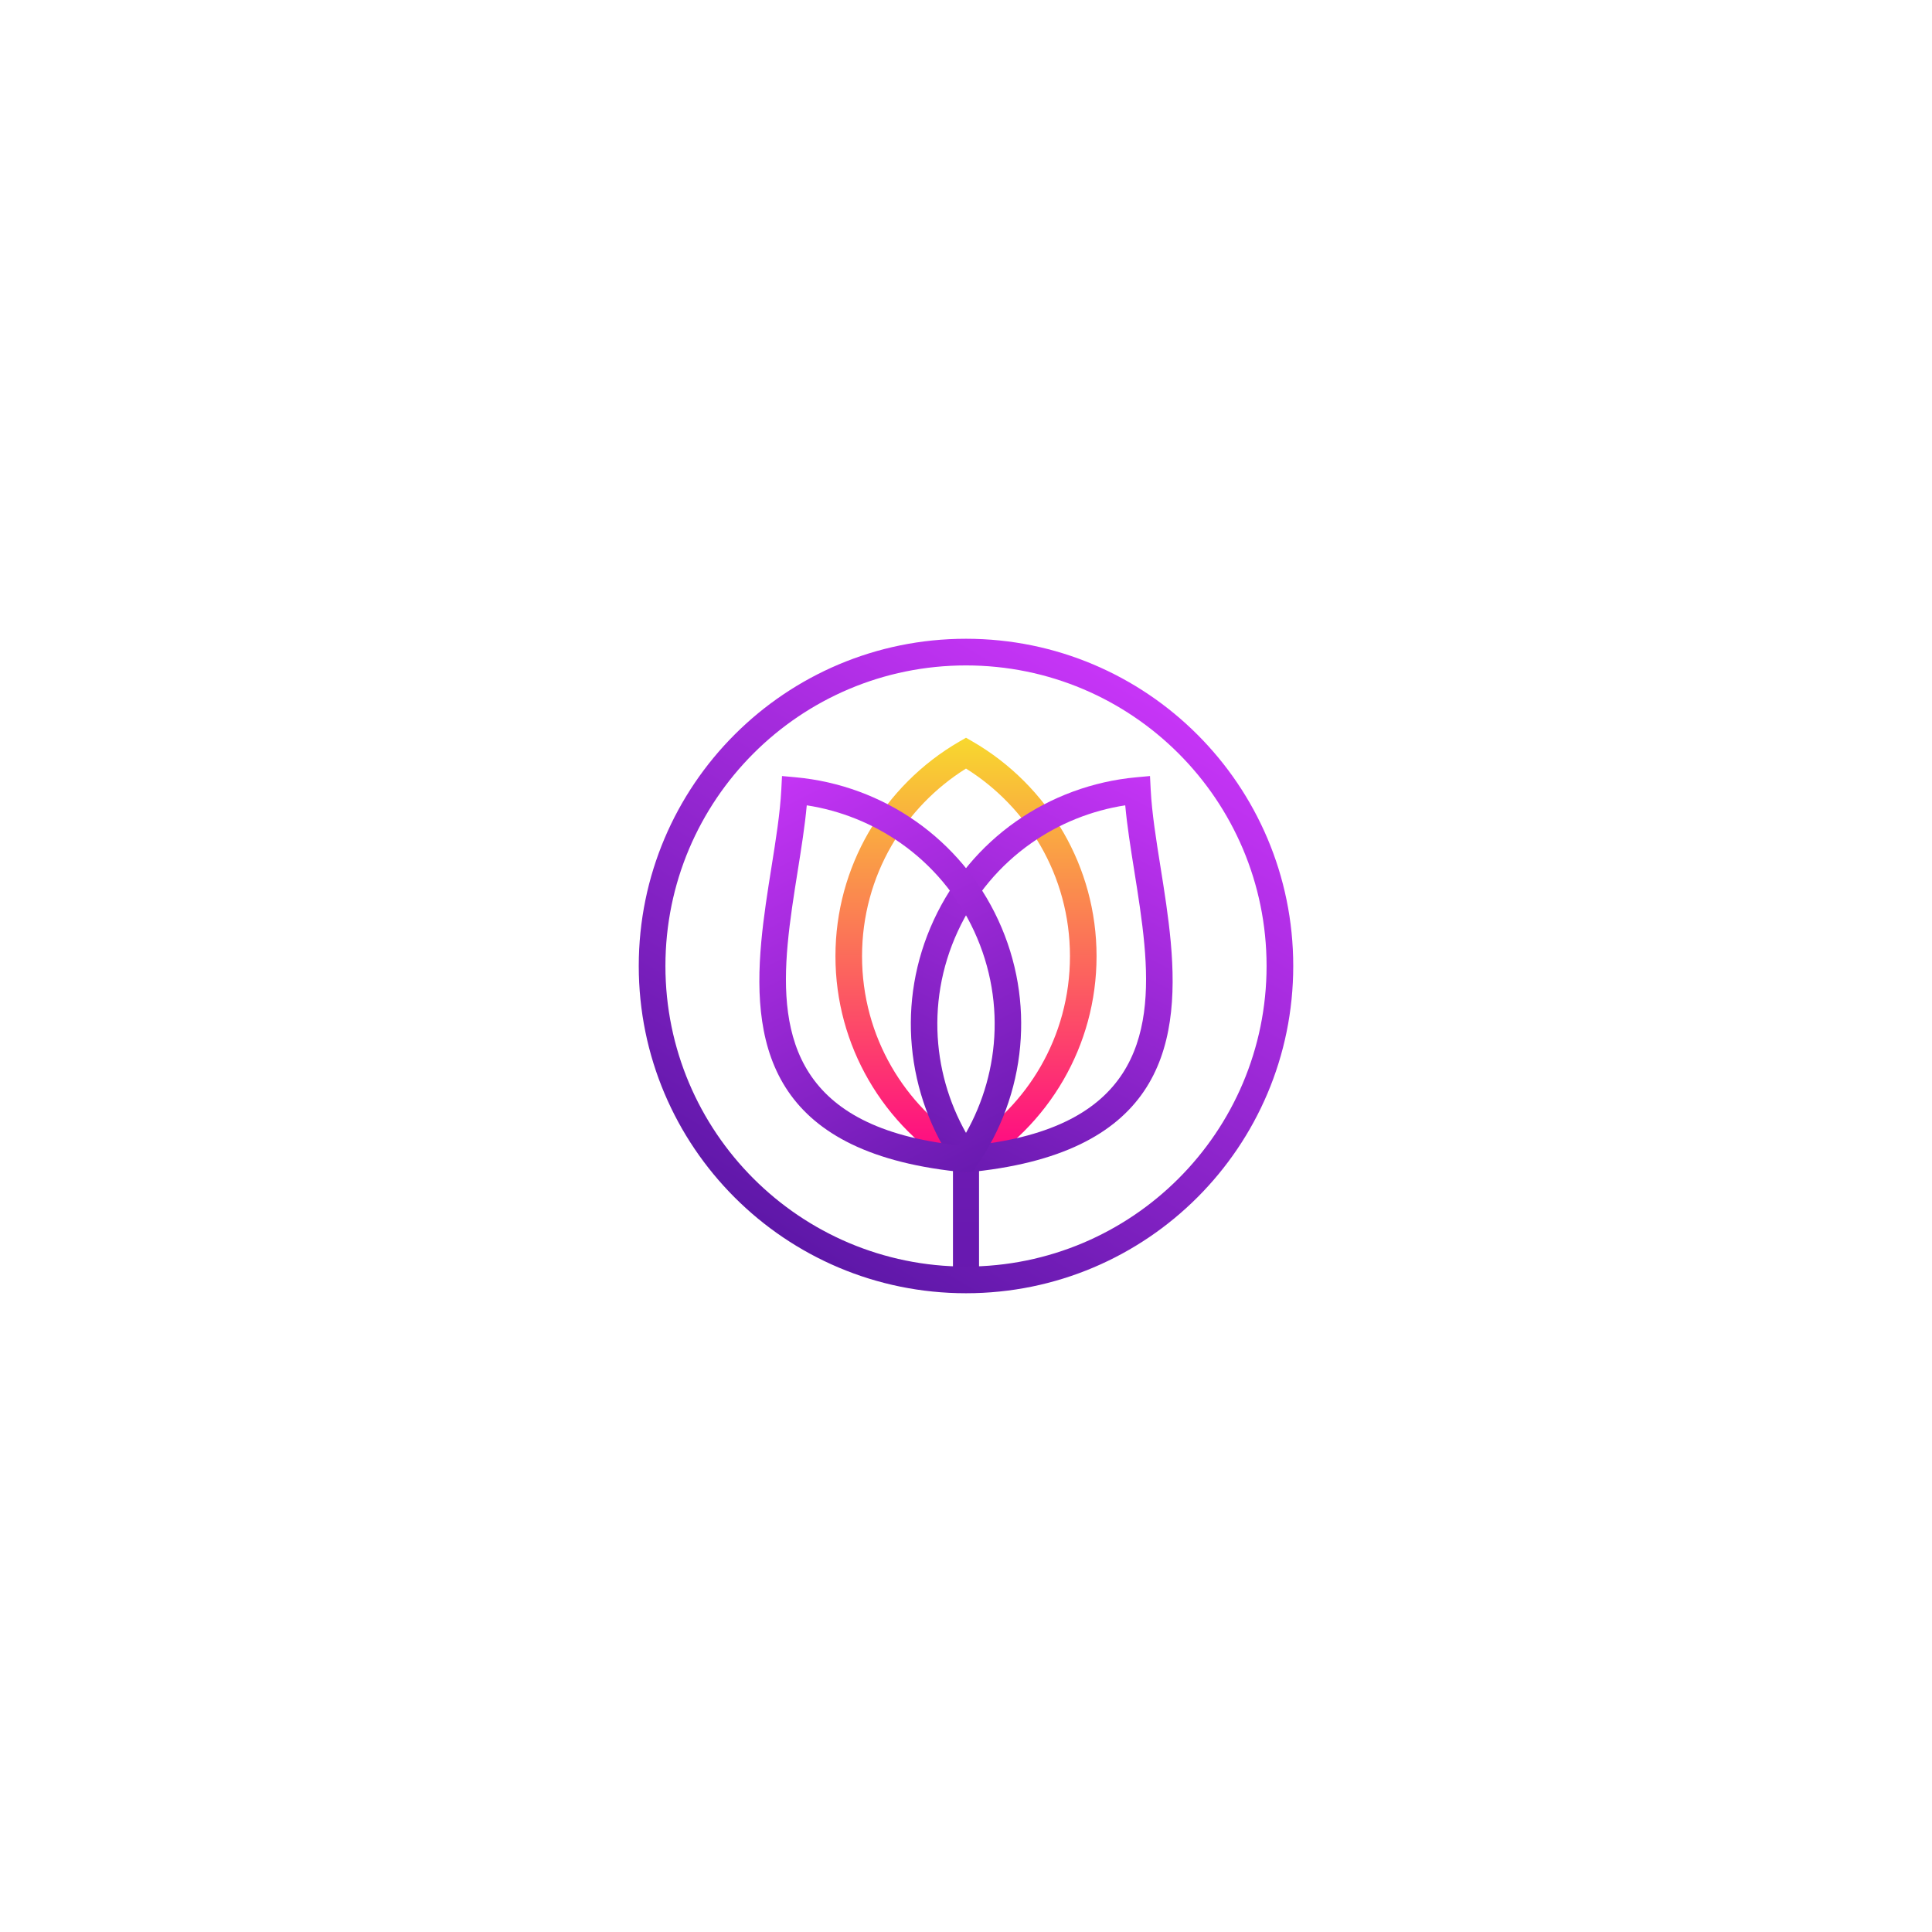
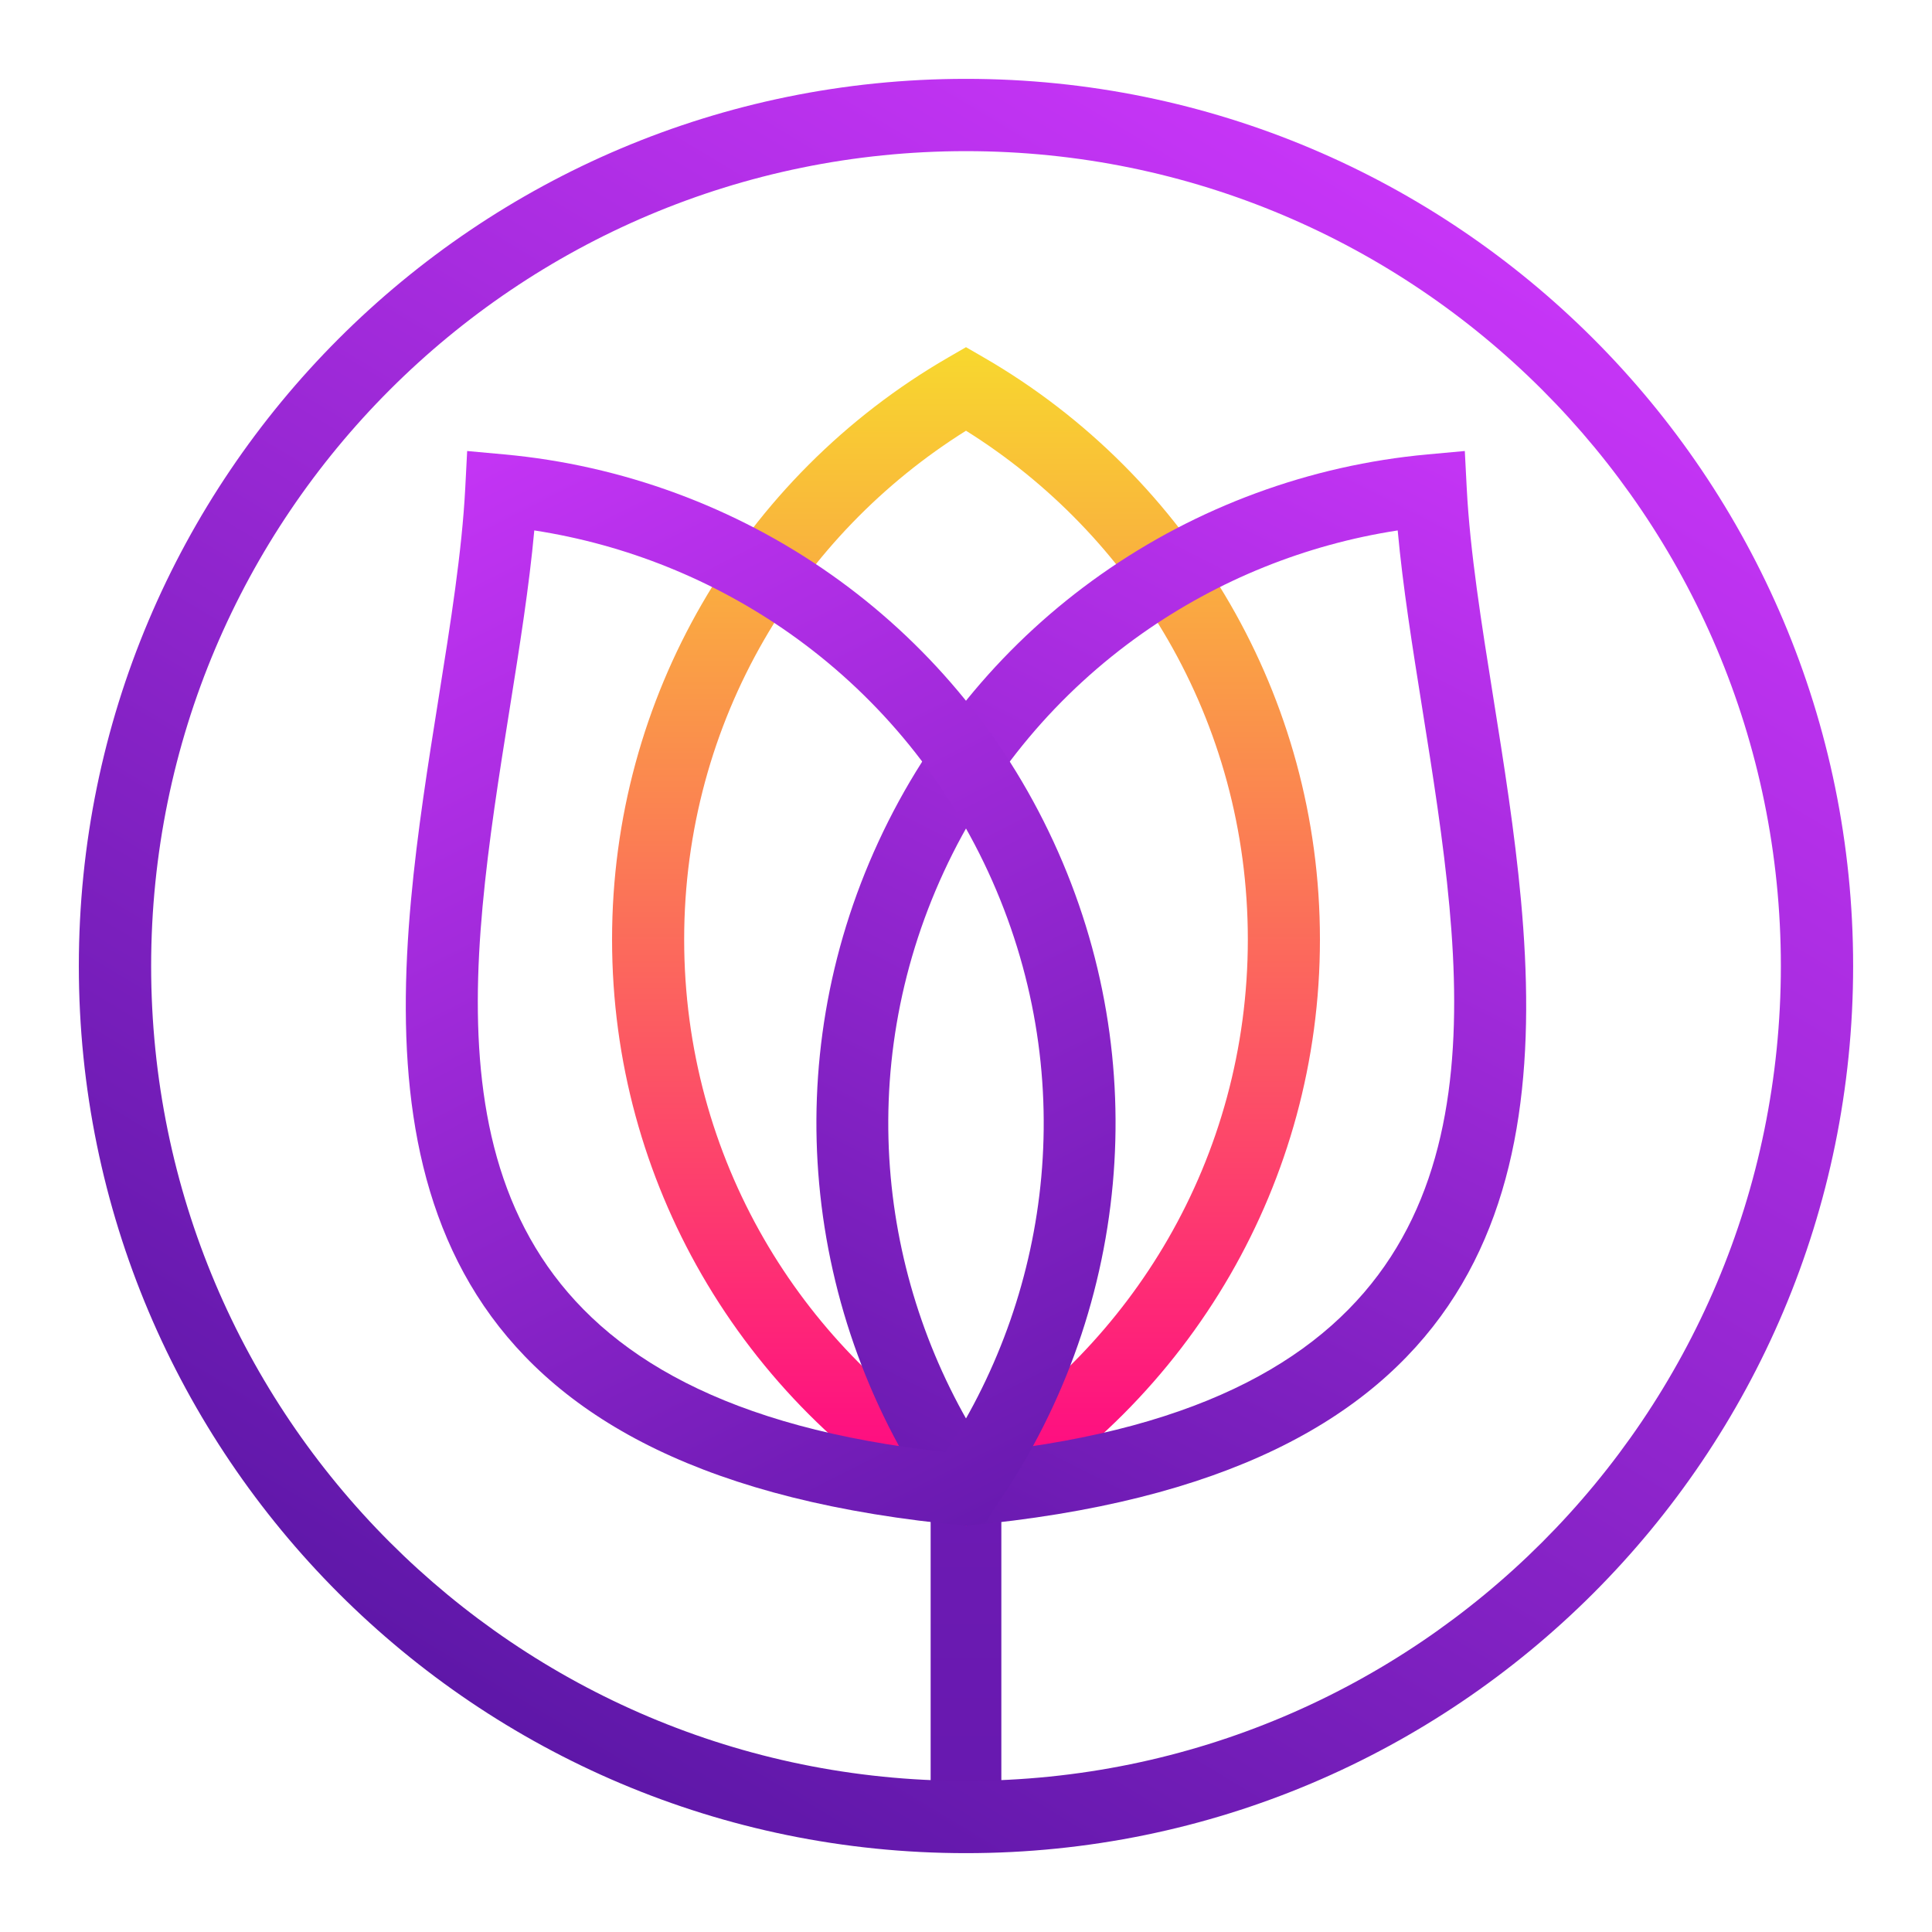
- <svg xmlns="http://www.w3.org/2000/svg" xmlns:xlink="http://www.w3.org/1999/xlink" version="1.1" x="0px" y="0px" viewBox="0 0 4000 4000" style="enable-background:new 0 0 4000 4000;" xml:space="preserve">
+ <svg xmlns="http://www.w3.org/2000/svg" xmlns:xlink="http://www.w3.org/1999/xlink" version="1.1" id="Layer_1" x="0px" y="0px" viewBox="0 0 1388.98 1388.98" style="enable-background:new 0 0 1388.98 1388.98;" xml:space="preserve">
  <style type="text/css">
	
- 		.st0{clip-path:url(#SVGID_00000118369678438689877080000006803738769802170756_);fill:url(#SVGID_00000057139224564204833530000009550793928188212156_);}
+ 		.st0{clip-path:url(#SVGID_00000018929876075112938380000012294198450597373084_);fill:url(#SVGID_00000013183809978412735850000001513026475270502333_);}
	.st1{fill:none;}
- 	.st2{fill:url(#SVGID_00000024716576535354548080000002644084261745600187_);}
- 	.st3{fill:url(#SVGID_00000064352012930740948140000003663548062158890138_);}
+ 	.st2{fill:url(#SVGID_00000129189205457583365900000011337941913707298695_);}
+ 	.st3{fill:url(#SVGID_00000145749174907320700760000017367311640188525489_);}
	
- 		.st4{clip-path:url(#SVGID_00000025401439141466310790000011662700725457299626_);fill:url(#SVGID_00000075883128492449555360000011895369980143974554_);}
+ 		.st4{clip-path:url(#SVGID_00000155858489678272093770000017821356765125512330_);fill:url(#SVGID_00000023989261725154961050000001574588499262149018_);}
	
- 		.st5{clip-path:url(#SVGID_00000120525144333662629720000017103865116795927943_);fill:url(#SVGID_00000072967136499232276020000017837809640743079603_);}
+ 		.st5{clip-path:url(#SVGID_00000121980289057059818160000016645062492194166676_);fill:url(#SVGID_00000026851935581219634010000015604700312895698328_);}
</style>
-   <g id="Layer_1">
+   <g>
    <g>
-       <g>
-         <defs>
-           <rect id="SVGID_1_" x="1967.5" y="2423.69" width="65" height="199" />
-         </defs>
-         <clipPath id="SVGID_00000124878520582490725380000013139779806246492078_">
-           <use xlink:href="#SVGID_1_" style="overflow:visible;" />
-         </clipPath>
-         <linearGradient id="SVGID_00000058549245070321663880000005213249235872346551_" gradientUnits="userSpaceOnUse" x1="2000" y1="2824.689" x2="2000" y2="2351.689">
-           <stop offset="0" style="stop-color:#6317AC" />
-           <stop offset="1" style="stop-color:#6E1BB4" />
-         </linearGradient>
-         <rect x="1973" y="2351.69" style="clip-path:url(#SVGID_00000124878520582490725380000013139779806246492078_);fill:url(#SVGID_00000058549245070321663880000005213249235872346551_);" width="54" height="473" />
-       </g>
-       <path class="st1" d="M2000,1322.48c374.18,0,677.52,303.33,677.52,677.52s-303.33,677.52-677.52,677.52    s-677.52-303.33-677.52-677.52S1625.82,1322.48,2000,1322.48z M1377.69,2000c0,343.69,278.62,622.31,622.31,622.31    s622.31-278.62,622.31-622.31s-278.62-622.31-622.31-622.31S1377.69,1656.31,1377.69,2000z" />
-       <linearGradient id="SVGID_00000148657813272281335250000012938475539871817879_" gradientUnits="userSpaceOnUse" x1="1651.001" y1="2580.832" x2="2348.999" y2="1419.168">
+       <defs>
+         <rect id="SVGID_1_" x="663.89" y="1093.34" width="61.19" height="187.33" />
+       </defs>
+       <clipPath id="SVGID_00000022557172833506786120000005632054958978627990_">
+         <use xlink:href="#SVGID_1_" style="overflow:visible;" />
+       </clipPath>
+       <linearGradient id="SVGID_00000157276182917257552100000011486763782831471284_" gradientUnits="userSpaceOnUse" x1="694.488" y1="1470.828" x2="694.488" y2="1025.558">
+         <stop offset="0" style="stop-color:#6317AC" />
+         <stop offset="1" style="stop-color:#6E1BB4" />
+       </linearGradient>
+       <rect x="669.07" y="1025.56" style="clip-path:url(#SVGID_00000022557172833506786120000005632054958978627990_);fill:url(#SVGID_00000157276182917257552100000011486763782831471284_);" width="50.83" height="445.27" />
+     </g>
+     <path class="st1" d="M694.49,56.69c352.24,0,637.8,285.55,637.8,637.8s-285.55,637.8-637.8,637.8s-637.8-285.55-637.8-637.8   S342.24,56.69,694.49,56.69z M108.66,694.49c0,323.54,262.28,585.83,585.83,585.83s585.83-262.28,585.83-585.83   s-262.28-585.83-585.83-585.83S108.66,370.94,108.66,694.49z" />
+     <linearGradient id="SVGID_00000011745393539897281770000000360286943084757655_" gradientUnits="userSpaceOnUse" x1="365.95" y1="1241.268" x2="1023.027" y2="147.709">
+       <stop offset="0" style="stop-color:#5E17A8" />
+       <stop offset="1" style="stop-color:#C735F7" />
+     </linearGradient>
+     <path style="fill:url(#SVGID_00000011745393539897281770000000360286943084757655_);" d="M1332.28,694.49   c0,352.24-285.55,637.8-637.8,637.8s-637.8-285.55-637.8-637.8s285.55-637.8,637.8-637.8S1332.28,342.24,1332.28,694.49z    M694.49,108.66c-323.54,0-585.83,262.28-585.83,585.83s262.28,585.83,585.83,585.83s585.83-262.28,585.83-585.83   S1018.03,108.66,694.49,108.66z" />
+     <linearGradient id="SVGID_00000004517711905588674570000013687782671414559927_" gradientUnits="userSpaceOnUse" x1="694.488" y1="1096.898" x2="694.488" y2="249.606">
+       <stop offset="0" style="stop-color:#FF0087" />
+       <stop offset="1" style="stop-color:#F8D82E" />
+     </linearGradient>
+     <path style="fill:url(#SVGID_00000004517711905588674570000013687782671414559927_);" d="M884.47,434.38   c41.01,71.05,64.48,153.37,64.48,241.03s-23.47,169.98-64.48,241.03c-42.46,73.55-103.65,134.84-177.02,177.28l-12.84,3.19   l-13.08-3.19c-73.37-42.44-134.56-103.72-177.02-177.28c-41.01-71.05-64.48-153.37-64.48-241.03s23.47-169.98,64.48-241.03   c42.46-73.55,103.65-134.84,177.02-177.28l12.96-7.5l12.96,7.5C780.81,299.54,842.01,360.83,884.47,434.38 M897.11,675.41   c0-78.55-20.89-152.07-57.39-215.31c-35.32-61.19-85.32-112.93-145.23-150.44c-59.9,37.51-109.91,89.24-145.23,150.44   c-36.5,63.24-57.39,136.76-57.39,215.31s20.89,152.07,57.39,215.31c35.32,61.19,85.32,112.93,145.23,150.44   c59.9-37.51,109.91-89.24,145.23-150.44C876.22,827.48,897.11,753.95,897.11,675.41z" />
+     <g>
+       <defs>
+         <path id="SVGID_00000178201763189368713990000001317749623608229003_" d="M821.02,455.52     c-59.74,42.13-109.56,100.06-142.45,171.21c-32.93,71.24-44.81,146.74-38.21,219.52c6.39,70.46,30.11,138.48,68.81,197.71     c314.48-34.13,349.64-209.29,332.88-392.12c-4.32-47.11-12.03-95.46-19.49-142.19c-7.13-44.71-14.04-87.96-17.71-128.3     C938.89,391.49,875.82,416.87,821.02,455.52 M1053.1,324.24l1.39,26.85c2.35,45.48,10.56,96.89,19.1,150.45     c7.56,47.37,15.38,96.38,19.89,145.63c19.46,212.32-26.12,415.55-399,449.72l-14.43-2.3l-4.84-8.53     c-48.79-69.31-78.62-150.61-86.29-235.16c-7.41-81.65,5.85-166.22,42.66-245.84c36.85-79.71,92.69-144.63,159.66-191.87     c69.26-48.85,150.53-78.75,235.08-86.5L1053.1,324.24z" />
+       </defs>
+       <clipPath id="SVGID_00000096771718211565207500000007041350574674679684_">
+         <use xlink:href="#SVGID_00000178201763189368713990000001317749623608229003_" style="overflow:visible;" />
+       </clipPath>
+       <linearGradient id="SVGID_00000073720858847340715270000011730301603474439299_" gradientUnits="userSpaceOnUse" x1="987.912" y1="1174.079" x2="541.416" y2="297.781" gradientTransform="matrix(-1 0 0 1 1598.976 0)">
        <stop offset="0" style="stop-color:#5E17A8" />
        <stop offset="1" style="stop-color:#C735F7" />
      </linearGradient>
-       <path style="fill:url(#SVGID_00000148657813272281335250000012938475539871817879_);" d="M2677.52,2000    c0,374.18-303.33,677.52-677.52,677.52s-677.52-303.33-677.52-677.52s303.33-677.52,677.52-677.52S2677.52,1625.82,2677.52,2000z     M2000,1377.69c-343.69,0-622.31,278.62-622.31,622.31s278.62,622.31,622.31,622.31s622.31-278.62,622.31-622.31    S2343.69,1377.69,2000,1377.69z" />
-       <linearGradient id="SVGID_00000165932595099399514330000008634398689212284570_" gradientUnits="userSpaceOnUse" x1="2000" y1="2427.47" x2="2000" y2="1527.411">
-         <stop offset="0" style="stop-color:#FF0087" />
-         <stop offset="1" style="stop-color:#F8D82E" />
+       <rect x="581.52" y="324.24" style="clip-path:url(#SVGID_00000096771718211565207500000007041350574674679684_);fill:url(#SVGID_00000073720858847340715270000011730301603474439299_);" width="531.42" height="772.65" />
+     </g>
+     <g>
+       <defs>
+         <path id="SVGID_00000137124844678151147040000000439553564495146406_" d="M567.95,455.52c-54.8-38.65-117.87-64.03-183.83-74.18     c-3.67,40.34-10.58,83.6-17.71,128.3c-7.46,46.73-15.17,95.07-19.49,142.19c-16.76,182.83,18.4,357.99,332.88,392.12     c38.7-59.22,62.42-127.24,68.81-197.71c6.6-72.78-5.28-148.28-38.21-219.52C677.51,555.58,627.69,497.65,567.95,455.52      M362.64,326.7c84.55,7.75,165.82,37.65,235.08,86.5c66.97,47.23,122.81,112.15,159.66,191.87     c36.81,79.62,50.07,164.19,42.66,245.84c-7.67,84.55-37.5,165.85-86.29,235.16l-4.84,8.53l-14.43,2.3     c-372.88-34.18-418.46-237.41-399-449.72c4.51-49.25,12.34-98.26,19.89-145.63c8.55-53.55,16.75-104.97,19.1-150.45l1.39-26.85     L362.64,326.7z" />
+       </defs>
+       <clipPath id="SVGID_00000004540410526455653940000001403318034272841631_">
+         <use xlink:href="#SVGID_00000137124844678151147040000000439553564495146406_" style="overflow:visible;" />
+       </clipPath>
+       <linearGradient id="SVGID_00000134245828301522358600000003046337665373058991_" gradientUnits="userSpaceOnUse" x1="777.869" y1="1174.093" x2="331.454" y2="297.768">
+         <stop offset="0" style="stop-color:#5E17A8" />
+         <stop offset="1" style="stop-color:#C735F7" />
      </linearGradient>
-       <path style="fill:url(#SVGID_00000165932595099399514330000008634398689212284570_);" d="M2201.81,1723.69    c43.57,75.48,68.49,162.92,68.49,256.04s-24.93,180.56-68.49,256.04c-45.1,78.13-110.11,143.23-188.04,188.32l-13.64,3.38    l-13.9-3.38c-77.94-45.08-142.94-110.18-188.04-188.32c-43.57-75.48-68.49-162.92-68.49-256.04s24.93-180.56,68.49-256.04    c45.1-78.13,110.11-143.23,188.04-188.32l13.77-7.96l13.77,7.96C2091.7,1580.46,2156.71,1645.56,2201.81,1723.69 M2215.24,1979.73    c0-83.44-22.19-161.54-60.97-228.72c-37.52-65-90.64-119.96-154.27-159.8c-63.64,39.84-116.75,94.8-154.27,159.8    c-38.78,67.18-60.97,145.28-60.97,228.72c0,83.44,22.19,161.54,60.97,228.72c37.52,65,90.64,119.96,154.27,159.81    c63.63-39.84,116.75-94.8,154.27-159.81C2193.05,2141.27,2215.24,2063.17,2215.24,1979.73z" />
-       <g>
-         <defs>
-           <path id="SVGID_00000106860569072001843890000007330544476159653002_" d="M2134.41,1746.15      c-63.46,44.76-116.38,106.29-151.32,181.87c-34.98,75.67-47.6,155.88-40.59,233.19c6.79,74.85,31.98,147.11,73.09,210.02      c334.07-36.25,371.41-222.32,353.61-416.54c-4.59-50.04-12.78-101.4-20.7-151.04c-7.58-47.49-14.91-93.44-18.81-136.29      C2259.62,1678.13,2192.62,1705.1,2134.41,1746.15 M2380.94,1606.7l1.48,28.53c2.5,48.31,11.22,102.93,20.29,159.82      c8.03,50.32,16.34,102.38,21.13,154.7c20.67,225.54-27.74,441.43-423.84,477.73l-15.33-2.45l-5.14-9.06      c-51.83-73.63-83.52-159.99-91.67-249.81c-7.87-86.73,6.22-176.57,45.32-261.15c39.15-84.68,98.46-153.64,169.61-203.81      c73.57-51.89,159.9-83.65,249.73-91.89L2380.94,1606.7z" />
-         </defs>
-         <clipPath id="SVGID_00000099642345847330341680000009483851999179190169_">
-           <use xlink:href="#SVGID_00000106860569072001843890000007330544476159653002_" style="overflow:visible;" />
-         </clipPath>
-         <linearGradient id="SVGID_00000133525258304009549330000016703923972754734521_" gradientUnits="userSpaceOnUse" x1="2298.619" y1="2509.458" x2="1824.316" y2="1578.587" gradientTransform="matrix(-1 0 0 1 4210 0)">
-           <stop offset="0" style="stop-color:#5E17A8" />
-           <stop offset="1" style="stop-color:#C735F7" />
-         </linearGradient>
-         <rect x="1880" y="1606.7" style="clip-path:url(#SVGID_00000099642345847330341680000009483851999179190169_);fill:url(#SVGID_00000133525258304009549330000016703923972754734521_);" width="564.52" height="820.77" />
-       </g>
-       <g>
-         <defs>
-           <path id="SVGID_00000083781850734903176690000014131559266514976412_" d="M1865.59,1746.15      c-58.21-41.05-125.21-68.02-195.28-78.8c-3.9,42.85-11.24,88.8-18.81,136.29c-7.92,49.64-16.12,101-20.7,151.04      c-17.8,194.22,19.54,380.29,353.61,416.54c41.11-62.91,66.3-135.17,73.09-210.02c7.01-77.31-5.6-157.51-40.59-233.19      C1981.97,1852.44,1929.05,1790.91,1865.59,1746.15 M1647.48,1609.3c89.82,8.23,176.15,40,249.73,91.89      c71.15,50.18,130.46,119.14,169.61,203.81c39.1,84.58,53.19,174.42,45.32,261.15c-8.15,89.82-39.84,176.17-91.67,249.81      l-5.14,9.06l-15.33,2.45c-396.1-36.31-444.52-252.19-423.84-477.73c4.79-52.31,13.1-104.38,21.13-154.7      c9.08-56.89,17.79-111.5,20.29-159.82l1.48-28.53L1647.48,1609.3z" />
-         </defs>
-         <clipPath id="SVGID_00000091013416593304007070000005279839065547475903_">
-           <use xlink:href="#SVGID_00000083781850734903176690000014131559266514976412_" style="overflow:visible;" />
-         </clipPath>
-         <linearGradient id="SVGID_00000021116400036181032220000001328996124405547432_" gradientUnits="userSpaceOnUse" x1="2088.574" y1="2509.474" x2="1614.357" y2="1578.573">
-           <stop offset="0" style="stop-color:#5E17A8" />
-           <stop offset="1" style="stop-color:#C735F7" />
-         </linearGradient>
-         <rect x="1555.48" y="1606.7" style="clip-path:url(#SVGID_00000091013416593304007070000005279839065547475903_);fill:url(#SVGID_00000021116400036181032220000001328996124405547432_);" width="564.52" height="820.77" />
-       </g>
+       <rect x="276.03" y="324.24" style="clip-path:url(#SVGID_00000004540410526455653940000001403318034272841631_);fill:url(#SVGID_00000134245828301522358600000003046337665373058991_);" width="531.42" height="772.65" />
    </g>
  </g>
-   <g id="Layer_2">
- </g>
</svg>
